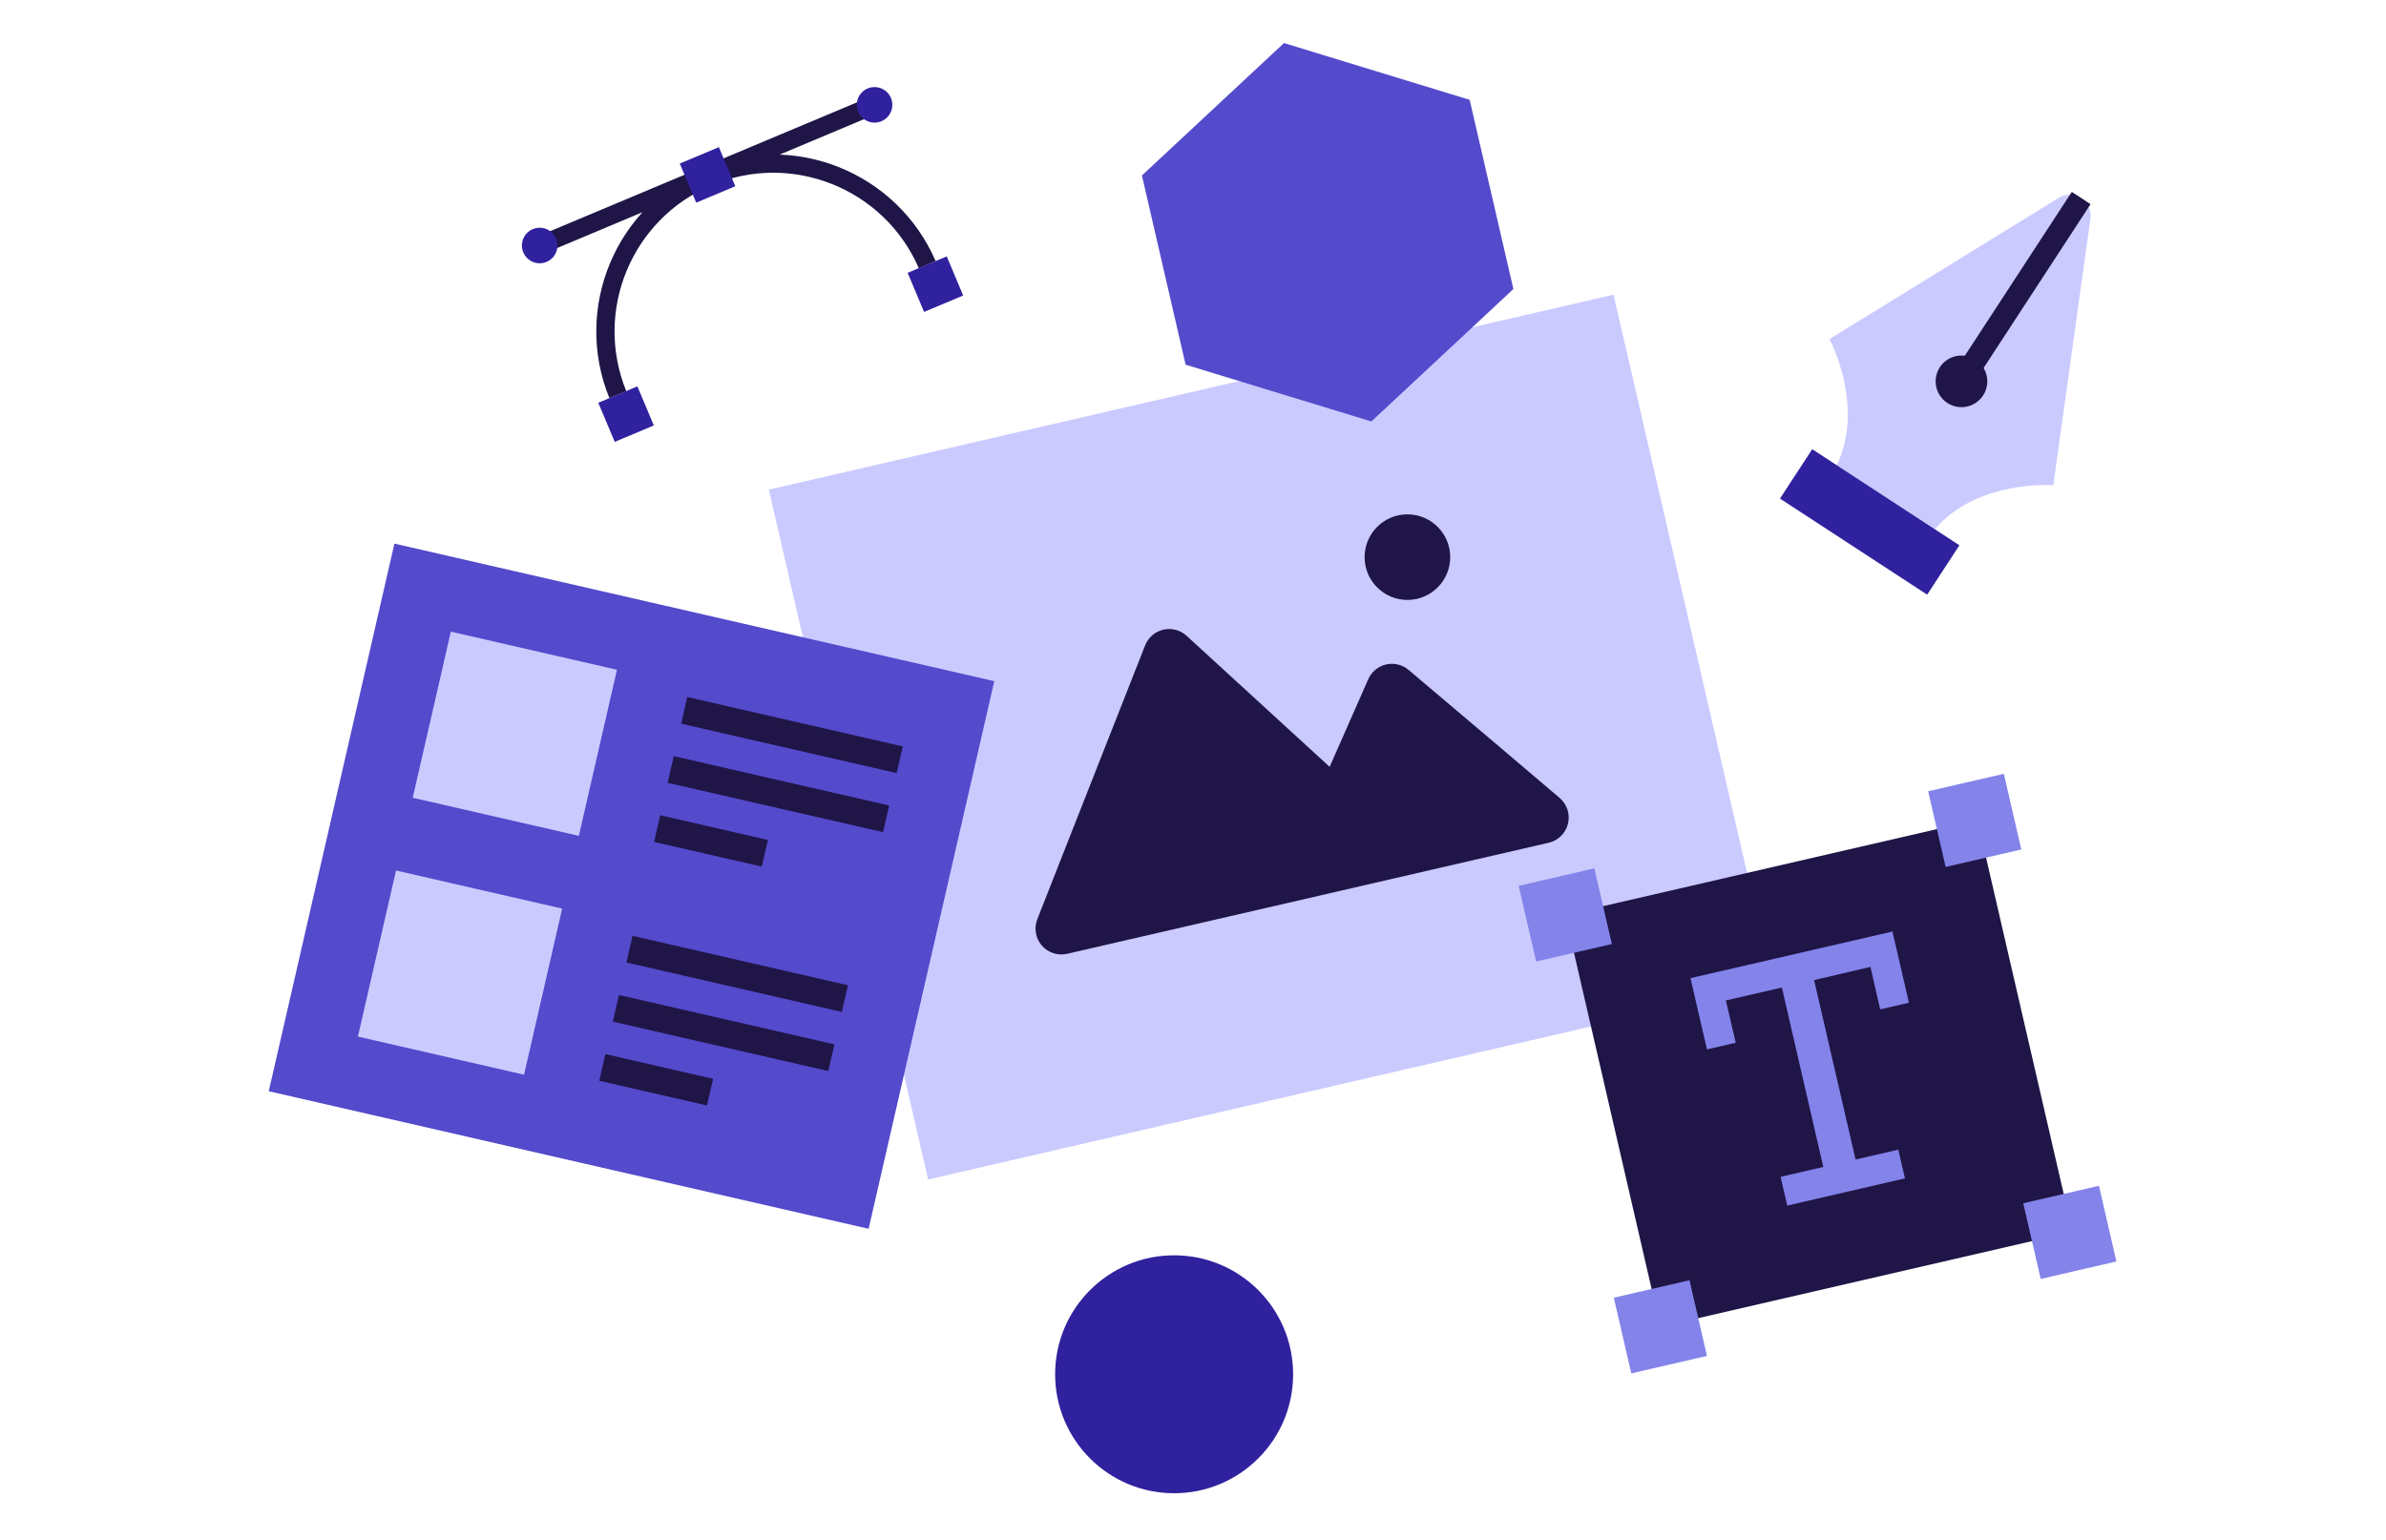
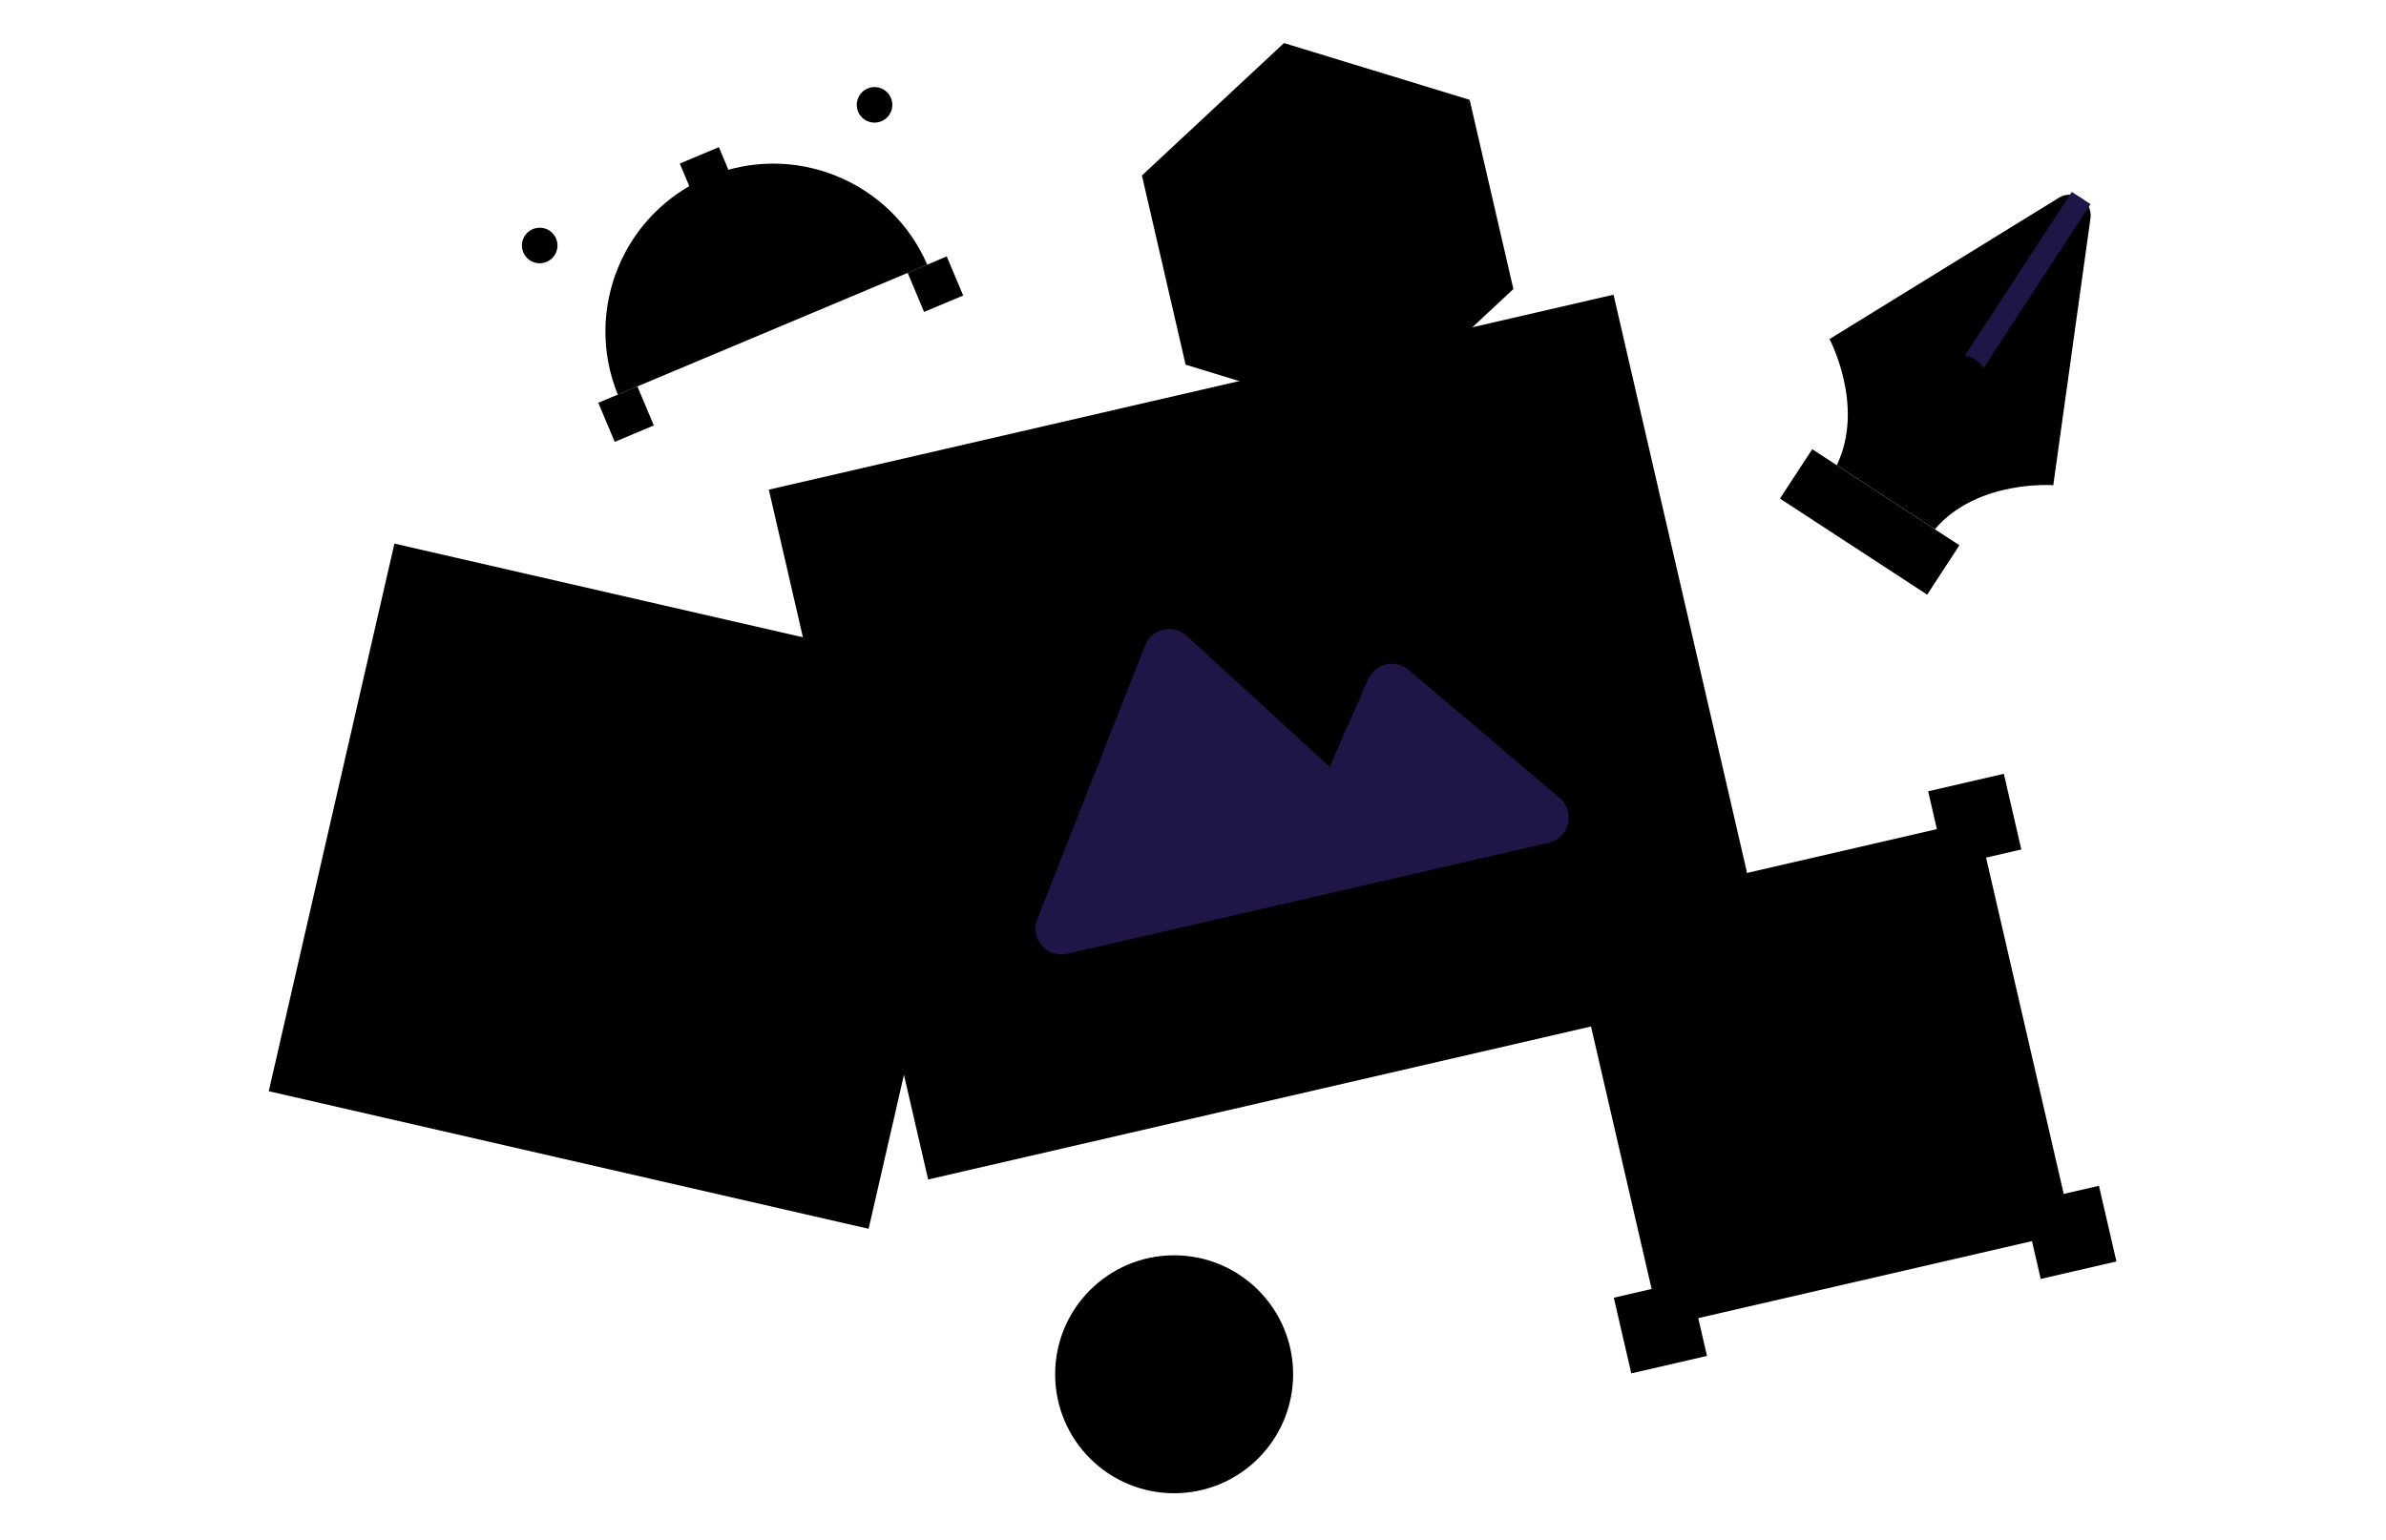
<svg xmlns="http://www.w3.org/2000/svg" width="468px" height="302px" viewBox="0 0 460 350">
  <defs>
    <style>.cls-1{fill:#cacaff}.cls-3{fill:#201547}.cls-4{fill:#8383ea}.cls-5{fill:#30219e}.cls-6,.cls-9{fill:none;stroke:#201547;stroke-miterlimit:10}.cls-6{stroke-width:4.15px}.cls-8{fill:#534acc}.cls-9{stroke-width:6.22px}</style>
  </defs>
-   <path d="M149.15 87.13h197.07v160.98H149.15z" class="cls-1" transform="rotate(-13 247.588 167.573)" />
+   <path d="M149.15 87.13h197.07v160.98H149.15z" className="cls-1" transform="rotate(-13 247.588 167.573)" />
  <path fill="#201547" fill-rule="evenodd" d="M297.64 168.09L279 152.32a5.87 5.87 0 00-9.16 2.12l-8.78 19.92-6.9-6.32-25.61-23.47a5.87 5.87 0 00-9.43 2.17l-12.73 32.33L194.61 209a5.87 5.87 0 006.79 7.87l36.9-8.51 8.69-2 37.64-8.69 1.44-.33 24.79-5.72a5.87 5.87 0 002.47-10.2z" />
-   <circle cx="278.74" cy="126.68" r="9.73" class="cls-3" />
-   <path d="M324.2 195.98h96.14v96.14H324.2z" class="cls-3" transform="rotate(-13 372.28 244.06)" />
-   <path d="M343.09 222.41l45.91-10.6 3.75 16.19-6.54 1.51-2.21-9.66-12.81 3 9.42 40.8 9.72-2.24 1.51 6.53-26.76 6.18-1.51-6.53 9.71-2.25-9.42-40.8-12.72 2.94 2.23 9.62-6.54 1.51z" class="cls-4" />
-   <path d="M398.87 177.71h17.66v17.66h-17.66z" class="cls-4" transform="rotate(-13 407.686 186.525)" />
-   <path d="M420.49 271.38h17.66v17.66h-17.66z" class="cls-4" transform="rotate(-13 429.33 280.21)" />
-   <path d="M327.42 292.86h17.66v17.66h-17.66z" class="cls-4" transform="rotate(-13 336.24 301.7)" />
-   <path d="M305.79 199.2h17.66v17.66h-17.66z" class="cls-4" transform="rotate(-13 314.64 208.02)" />
-   <circle cx="225.71" cy="312.48" r="27.05" class="cls-5" />
-   <path d="M99.25 89.73a38.15 38.15 0 0170.34-29.55M83.48 54.98l71.92-30.21" class="cls-6" />
-   <circle cx="157.61" cy="23.84" r="4.04" class="cls-5" />
-   <circle cx="81.49" cy="55.82" r="4.04" class="cls-5" />
-   <path d="M114.83 34.96h9.64v9.64h-9.64z" class="cls-5" transform="rotate(-22.79 119.618 39.779)" />
-   <path d="M96.3 89.35h9.64v9.64H96.3z" class="cls-5" transform="rotate(-22.79 101.094 94.157)" />
-   <path d="M166.63 59.8h9.64v9.64h-9.64z" class="cls-5" transform="rotate(-22.79 171.431 64.627)" />
-   <path d="M398.64 120.33c9.69-11.34 26.92-10 26.92-10l8.49-60.95a4.76 4.76 0 00-7-4.55L374.69 77.1s8.14 15.24 1.65 28.68z" class="cls-1" />
+   <circle cx="278.74" cy="126.68" r="9.73" className="cls-3" />
+   <path d="M324.2 195.98h96.14v96.14H324.2z" className="cls-3" transform="rotate(-13 372.28 244.06)" />
+   <path d="M343.09 222.41l45.91-10.6 3.75 16.19-6.54 1.51-2.21-9.66-12.81 3 9.42 40.8 9.72-2.24 1.51 6.53-26.76 6.18-1.51-6.53 9.71-2.25-9.42-40.8-12.72 2.94 2.23 9.62-6.54 1.51z" className="cls-4" />
+   <path d="M398.87 177.71h17.66v17.66h-17.66z" className="cls-4" transform="rotate(-13 407.686 186.525)" />
+   <path d="M420.49 271.38h17.66v17.66h-17.66z" className="cls-4" transform="rotate(-13 429.33 280.21)" />
+   <path d="M327.42 292.86h17.66v17.66h-17.66z" className="cls-4" transform="rotate(-13 336.24 301.7)" />
+   <path d="M305.79 199.2h17.66v17.66h-17.66z" className="cls-4" transform="rotate(-13 314.64 208.02)" />
+   <circle cx="225.71" cy="312.48" r="27.05" className="cls-5" />
+   <path d="M99.25 89.73a38.15 38.15 0 0170.34-29.55M83.48 54.98l71.92-30.21" className="cls-6" />
+   <circle cx="157.61" cy="23.84" r="4.04" className="cls-5" />
+   <circle cx="81.49" cy="55.82" r="4.04" className="cls-5" />
+   <path d="M114.83 34.96h9.64v9.64h-9.64z" className="cls-5" transform="rotate(-22.79 119.618 39.779)" />
+   <path d="M96.3 89.35h9.64v9.64H96.3z" className="cls-5" transform="rotate(-22.79 101.094 94.157)" />
+   <path d="M166.63 59.8h9.64v9.64h-9.64z" className="cls-5" transform="rotate(-22.79 171.431 64.627)" />
+   <path d="M398.64 120.33c9.69-11.34 26.92-10 26.92-10l8.49-60.95a4.76 4.76 0 00-7-4.55L374.69 77.1s8.14 15.24 1.65 28.68z" className="cls-1" />
  <path fill="none" stroke="#201547" stroke-miterlimit="10" stroke-width="5.09" d="M431.9 45.03l-25.33 38.8" />
-   <circle cx="404.69" cy="86.71" r="5.87" class="cls-3" />
-   <path d="M363.85 111.97h39.96v13.41h-39.96z" class="cls-5" transform="rotate(33.14 383.827 118.67)" />
-   <path d="M292.89 22.7L250.68 9.79 218.39 39.9l9.93 43.02 42.22 12.91 32.29-30.11-9.94-43.02z" class="cls-8" />
-   <path d="M32.42 137.63h139.9v127.75H32.42z" class="cls-8" transform="rotate(12.92 102.378 201.476)" />
-   <path d="M56.47 147.46h38.75v38.75H56.47z" class="cls-1" transform="rotate(12.92 75.824 166.825)" />
-   <path d="M114.35 161.52l48.98 11.23M111.27 174.96l48.97 11.23M108.19 188.4l24.48 5.62" class="cls-9" />
-   <path d="M44.01 201.77h38.75v38.75H44.01z" class="cls-1" transform="rotate(12.92 63.369 221.144)" />
-   <path d="M101.9 215.82l48.97 11.24M98.81 229.27l48.98 11.23M95.73 242.71l24.48 5.62" class="cls-9" />
+   <circle cx="404.69" cy="86.71" r="5.87" className="cls-3" />
+   <path d="M363.85 111.97h39.96v13.41h-39.96z" className="cls-5" transform="rotate(33.14 383.827 118.67)" />
+   <path d="M292.89 22.7L250.68 9.79 218.39 39.9l9.93 43.02 42.22 12.91 32.29-30.11-9.94-43.02z" className="cls-8" />
+   <path d="M32.42 137.63h139.9v127.75H32.42z" className="cls-8" transform="rotate(12.92 102.378 201.476)" />
+   <path d="M56.47 147.46h38.75v38.75H56.47z" className="cls-1" transform="rotate(12.92 75.824 166.825)" />
+   <path d="M114.35 161.52l48.98 11.23M111.27 174.96l48.97 11.23M108.19 188.4l24.48 5.62" className="cls-9" />
+   <path d="M44.01 201.77h38.75v38.75H44.01z" className="cls-1" transform="rotate(12.92 63.369 221.144)" />
+   <path d="M101.9 215.82l48.97 11.24M98.81 229.27l48.98 11.23M95.73 242.71l24.48 5.62" className="cls-9" />
</svg>
